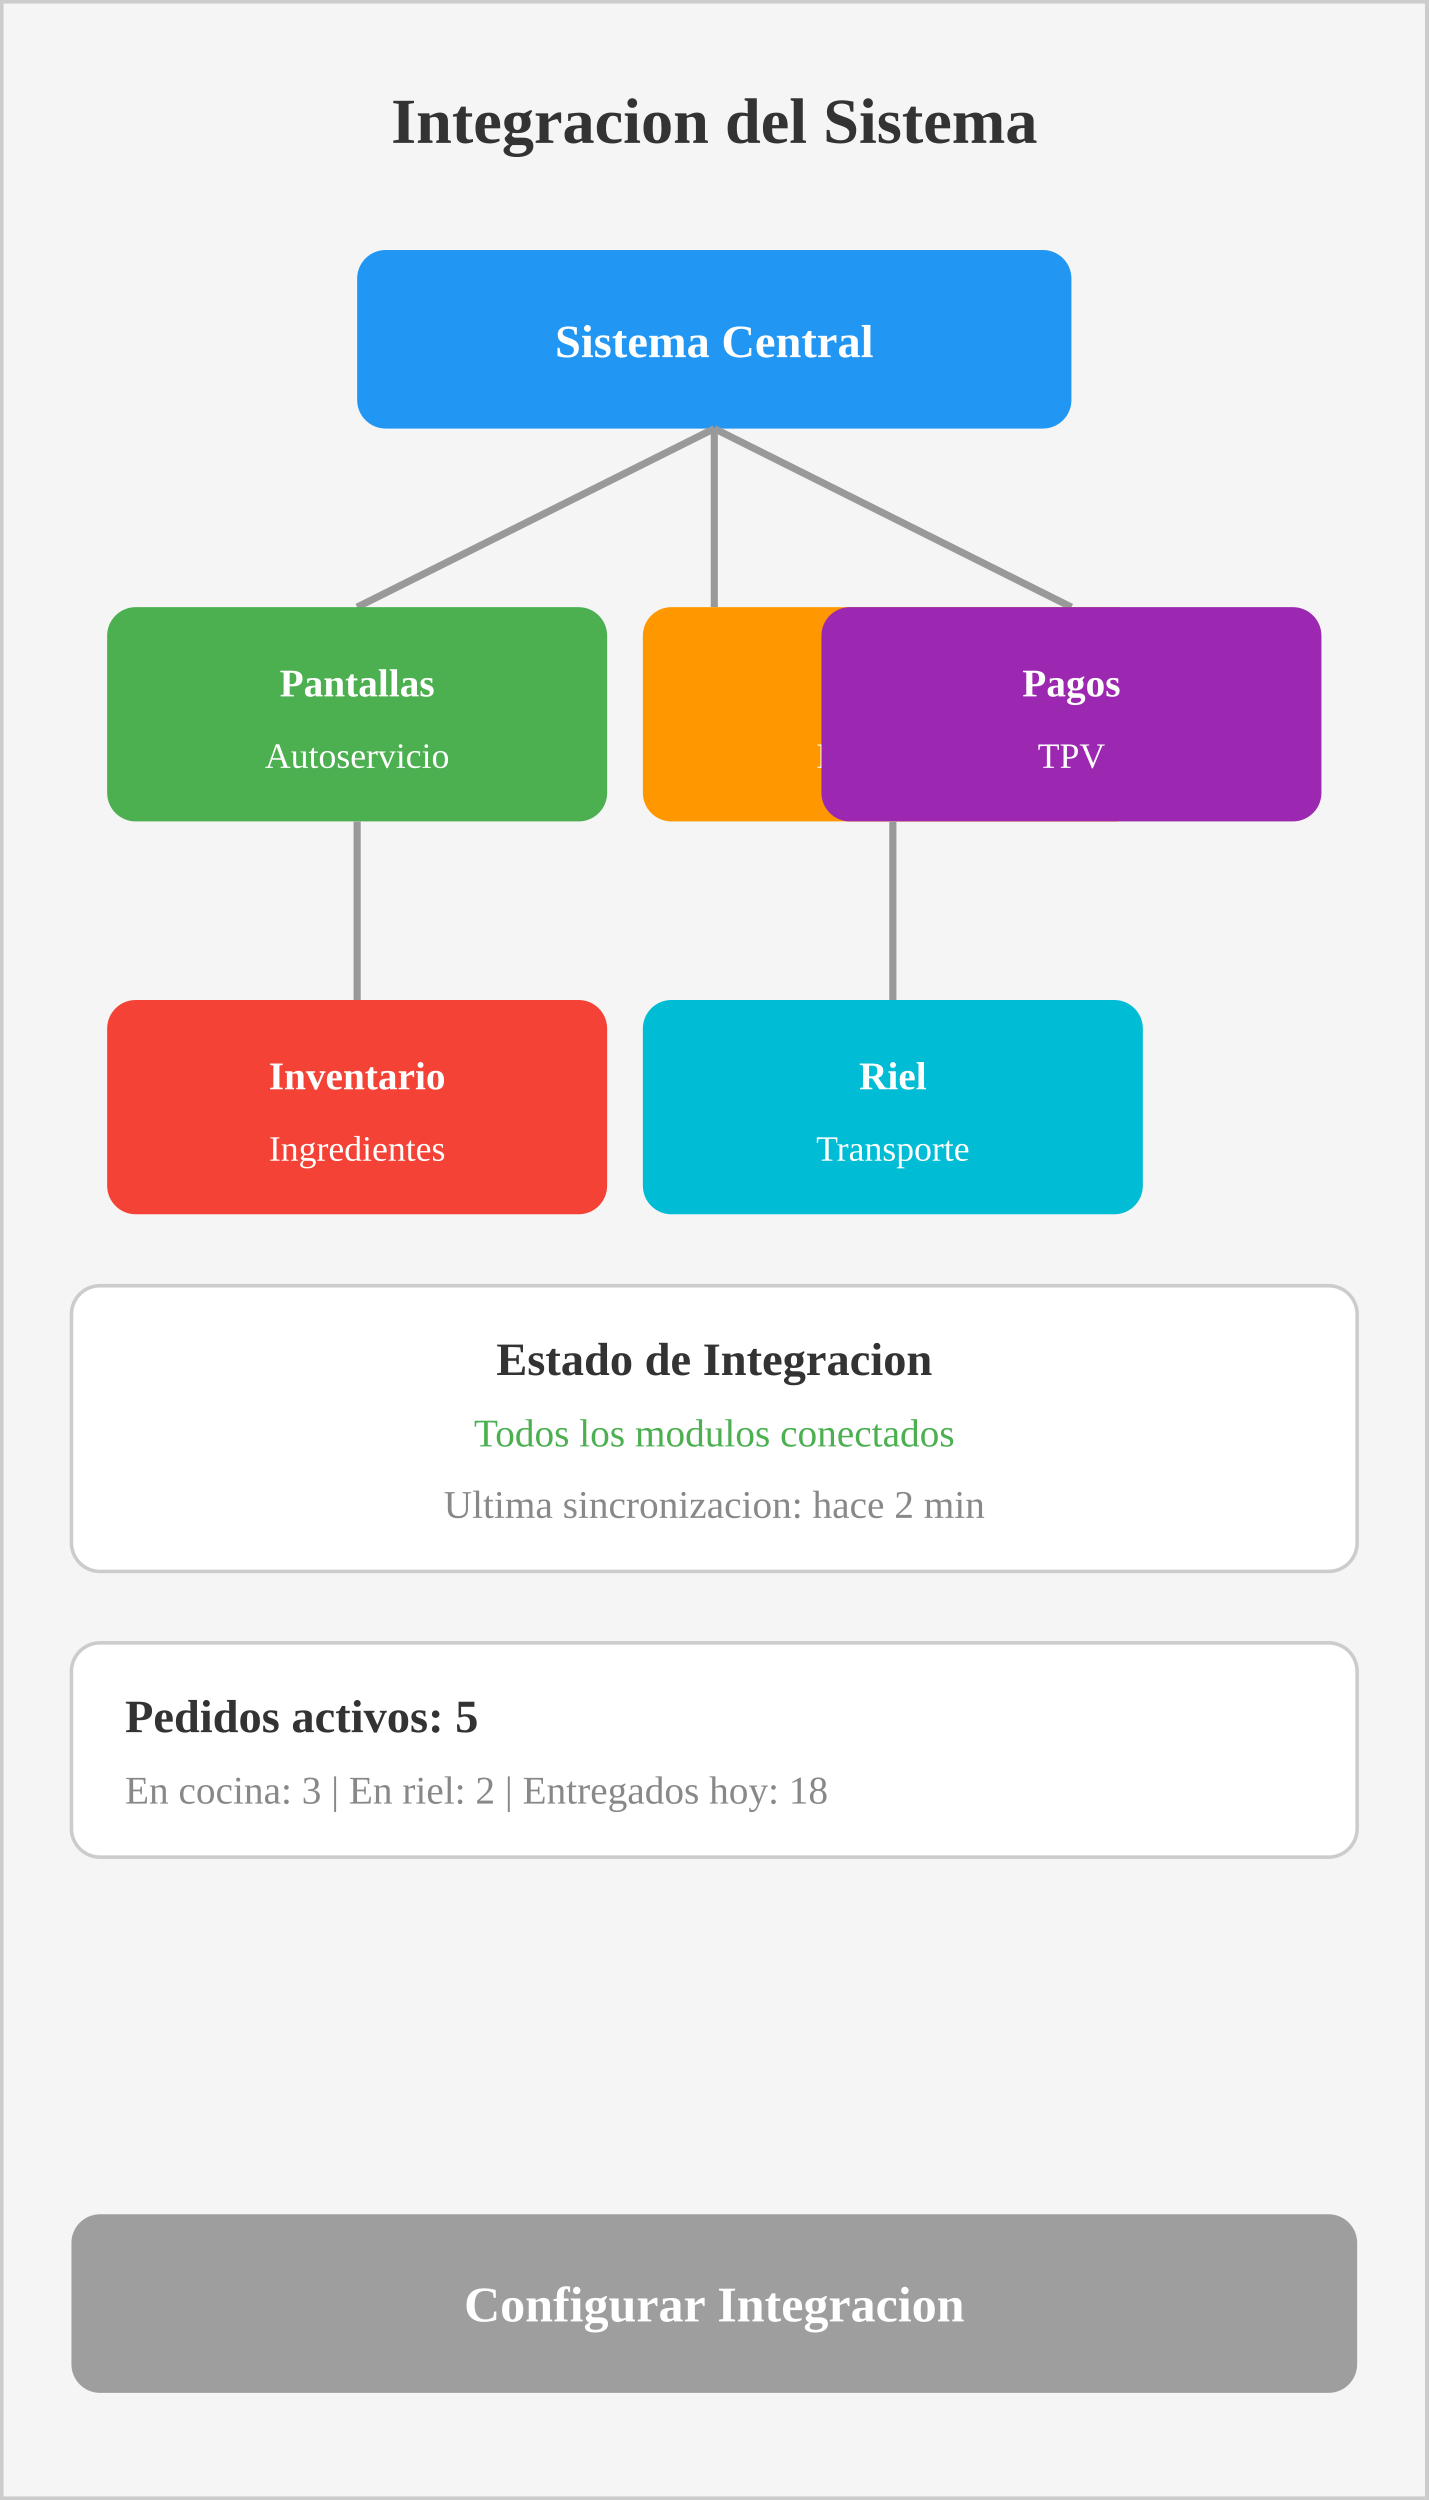
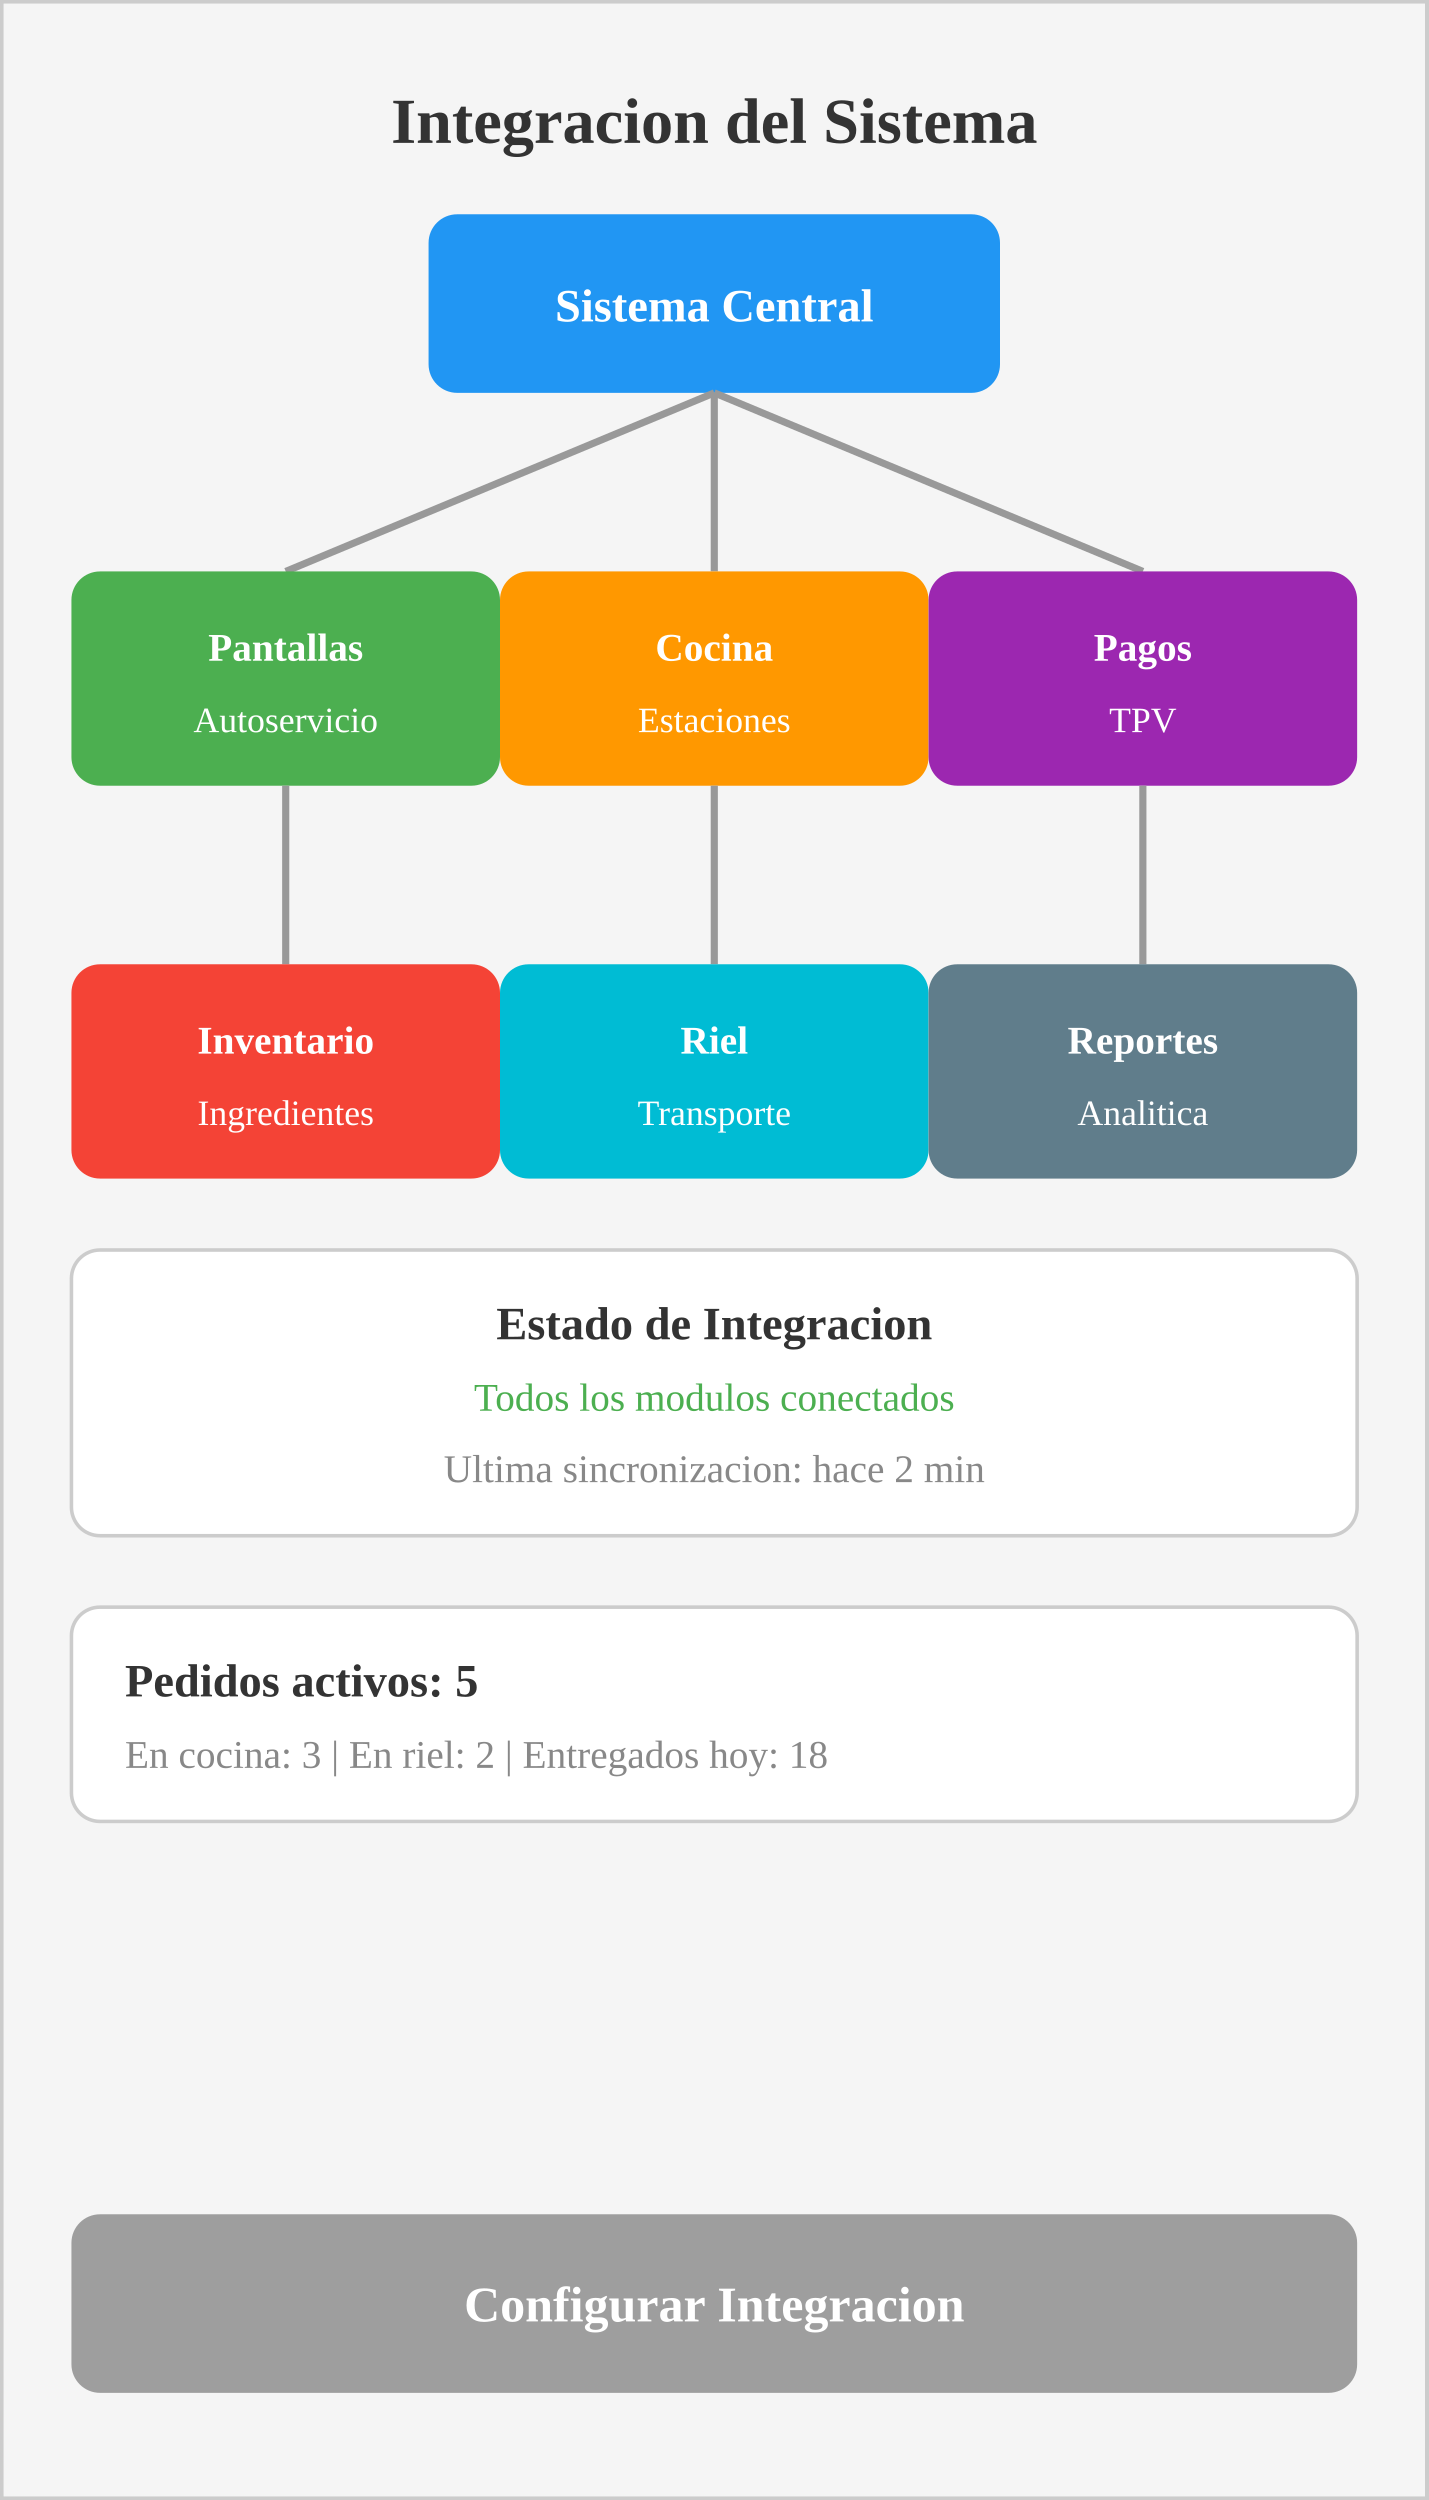
<svg xmlns="http://www.w3.org/2000/svg" viewBox="0 0 400 700" fill="none">
  <rect width="400" height="700" fill="#f5f5f5" stroke="#ccc" stroke-width="2" />
  <text x="200" y="40" text-anchor="middle" font-size="18" fill="#333" font-weight="bold">Integracion del Sistema</text>
-   <rect x="100" y="70" width="200" height="50" rx="8" fill="#2196F3" />
-   <text x="200" y="100" text-anchor="middle" font-size="13" fill="#fff" font-weight="bold">Sistema Central</text>
-   <line x1="200" y1="120" x2="100" y2="170" stroke="#999" stroke-width="2" />
-   <line x1="200" y1="120" x2="200" y2="170" stroke="#999" stroke-width="2" />
-   <line x1="200" y1="120" x2="300" y2="170" stroke="#999" stroke-width="2" />
-   <rect x="30" y="170" width="140" height="60" rx="8" fill="#4CAF50" />
-   <text x="100" y="195" text-anchor="middle" font-size="11" fill="#fff" font-weight="bold">Pantallas</text>
-   <text x="100" y="215" text-anchor="middle" font-size="10" fill="#fff">Autoservicio</text>
-   <rect x="180" y="170" width="140" height="60" rx="8" fill="#FF9800" />
-   <text x="250" y="195" text-anchor="middle" font-size="11" fill="#fff" font-weight="bold">Cocina</text>
-   <text x="250" y="215" text-anchor="middle" font-size="10" fill="#fff">Estaciones</text>
-   <rect x="330" y="170" width="140" height="60" rx="8" fill="#9C27B0" transform="translate(-100,0)" />
-   <text x="300" y="195" text-anchor="middle" font-size="11" fill="#fff" font-weight="bold">Pagos</text>
-   <text x="300" y="215" text-anchor="middle" font-size="10" fill="#fff">TPV</text>
-   <line x1="100" y1="230" x2="100" y2="280" stroke="#999" stroke-width="2" />
-   <line x1="250" y1="230" x2="250" y2="280" stroke="#999" stroke-width="2" />
-   <rect x="30" y="280" width="140" height="60" rx="8" fill="#f44336" />
-   <text x="100" y="305" text-anchor="middle" font-size="11" fill="#fff" font-weight="bold">Inventario</text>
-   <text x="100" y="325" text-anchor="middle" font-size="10" fill="#fff">Ingredientes</text>
-   <rect x="180" y="280" width="140" height="60" rx="8" fill="#00BCD4" />
-   <text x="250" y="305" text-anchor="middle" font-size="11" fill="#fff" font-weight="bold">Riel</text>
-   <text x="250" y="325" text-anchor="middle" font-size="10" fill="#fff">Transporte</text>
-   <rect x="20" y="360" width="360" height="80" rx="8" fill="#fff" stroke="#ccc" />
-   <text x="200" y="385" text-anchor="middle" font-size="13" fill="#333" font-weight="bold">Estado de Integracion</text>
-   <text x="200" y="405" text-anchor="middle" font-size="11" fill="#4CAF50">Todos los modulos conectados</text>
-   <text x="200" y="425" text-anchor="middle" font-size="11" fill="#888">Ultima sincronizacion: hace 2 min</text>
-   <rect x="20" y="460" width="360" height="60" rx="8" fill="#fff" stroke="#ccc" />
-   <text x="35" y="485" font-size="13" fill="#333" font-weight="bold">Pedidos activos: 5</text>
-   <text x="35" y="505" font-size="11" fill="#888">En cocina: 3 | En riel: 2 | Entregados hoy: 18</text>
+   <rect x="120" y="60" width="160" height="50" rx="8" fill="#2196F3" />
+   <text x="200" y="90" text-anchor="middle" font-size="13" fill="#fff" font-weight="bold">Sistema Central</text>
+   <line x1="200" y1="110" x2="80" y2="160" stroke="#999" stroke-width="2" />
+   <line x1="200" y1="110" x2="200" y2="160" stroke="#999" stroke-width="2" />
+   <line x1="200" y1="110" x2="320" y2="160" stroke="#999" stroke-width="2" />
+   <rect x="20" y="160" width="120" height="60" rx="8" fill="#4CAF50" />
+   <text x="80" y="185" text-anchor="middle" font-size="11" fill="#fff" font-weight="bold">Pantallas</text>
+   <text x="80" y="205" text-anchor="middle" font-size="10" fill="#fff">Autoservicio</text>
+   <rect x="140" y="160" width="120" height="60" rx="8" fill="#FF9800" />
+   <text x="200" y="185" text-anchor="middle" font-size="11" fill="#fff" font-weight="bold">Cocina</text>
+   <text x="200" y="205" text-anchor="middle" font-size="10" fill="#fff">Estaciones</text>
+   <rect x="260" y="160" width="120" height="60" rx="8" fill="#9C27B0" />
+   <text x="320" y="185" text-anchor="middle" font-size="11" fill="#fff" font-weight="bold">Pagos</text>
+   <text x="320" y="205" text-anchor="middle" font-size="10" fill="#fff">TPV</text>
+   <line x1="80" y1="220" x2="80" y2="270" stroke="#999" stroke-width="2" />
+   <line x1="200" y1="220" x2="200" y2="270" stroke="#999" stroke-width="2" />
+   <line x1="320" y1="220" x2="320" y2="270" stroke="#999" stroke-width="2" />
+   <rect x="20" y="270" width="120" height="60" rx="8" fill="#f44336" />
+   <text x="80" y="295" text-anchor="middle" font-size="11" fill="#fff" font-weight="bold">Inventario</text>
+   <text x="80" y="315" text-anchor="middle" font-size="10" fill="#fff">Ingredientes</text>
+   <rect x="140" y="270" width="120" height="60" rx="8" fill="#00BCD4" />
+   <text x="200" y="295" text-anchor="middle" font-size="11" fill="#fff" font-weight="bold">Riel</text>
+   <text x="200" y="315" text-anchor="middle" font-size="10" fill="#fff">Transporte</text>
+   <rect x="260" y="270" width="120" height="60" rx="8" fill="#607D8B" />
+   <text x="320" y="295" text-anchor="middle" font-size="11" fill="#fff" font-weight="bold">Reportes</text>
+   <text x="320" y="315" text-anchor="middle" font-size="10" fill="#fff">Analitica</text>
+   <rect x="20" y="350" width="360" height="80" rx="8" fill="#fff" stroke="#ccc" />
+   <text x="200" y="375" text-anchor="middle" font-size="13" fill="#333" font-weight="bold">Estado de Integracion</text>
+   <text x="200" y="395" text-anchor="middle" font-size="11" fill="#4CAF50">Todos los modulos conectados</text>
+   <text x="200" y="415" text-anchor="middle" font-size="11" fill="#888">Ultima sincronizacion: hace 2 min</text>
+   <rect x="20" y="450" width="360" height="60" rx="8" fill="#fff" stroke="#ccc" />
+   <text x="35" y="475" font-size="13" fill="#333" font-weight="bold">Pedidos activos: 5</text>
+   <text x="35" y="495" font-size="11" fill="#888">En cocina: 3 | En riel: 2 | Entregados hoy: 18</text>
  <rect x="20" y="620" width="360" height="50" rx="8" fill="#9E9E9E" />
  <text x="200" y="650" text-anchor="middle" font-size="14" fill="#fff" font-weight="bold">Configurar Integracion</text>
</svg>
